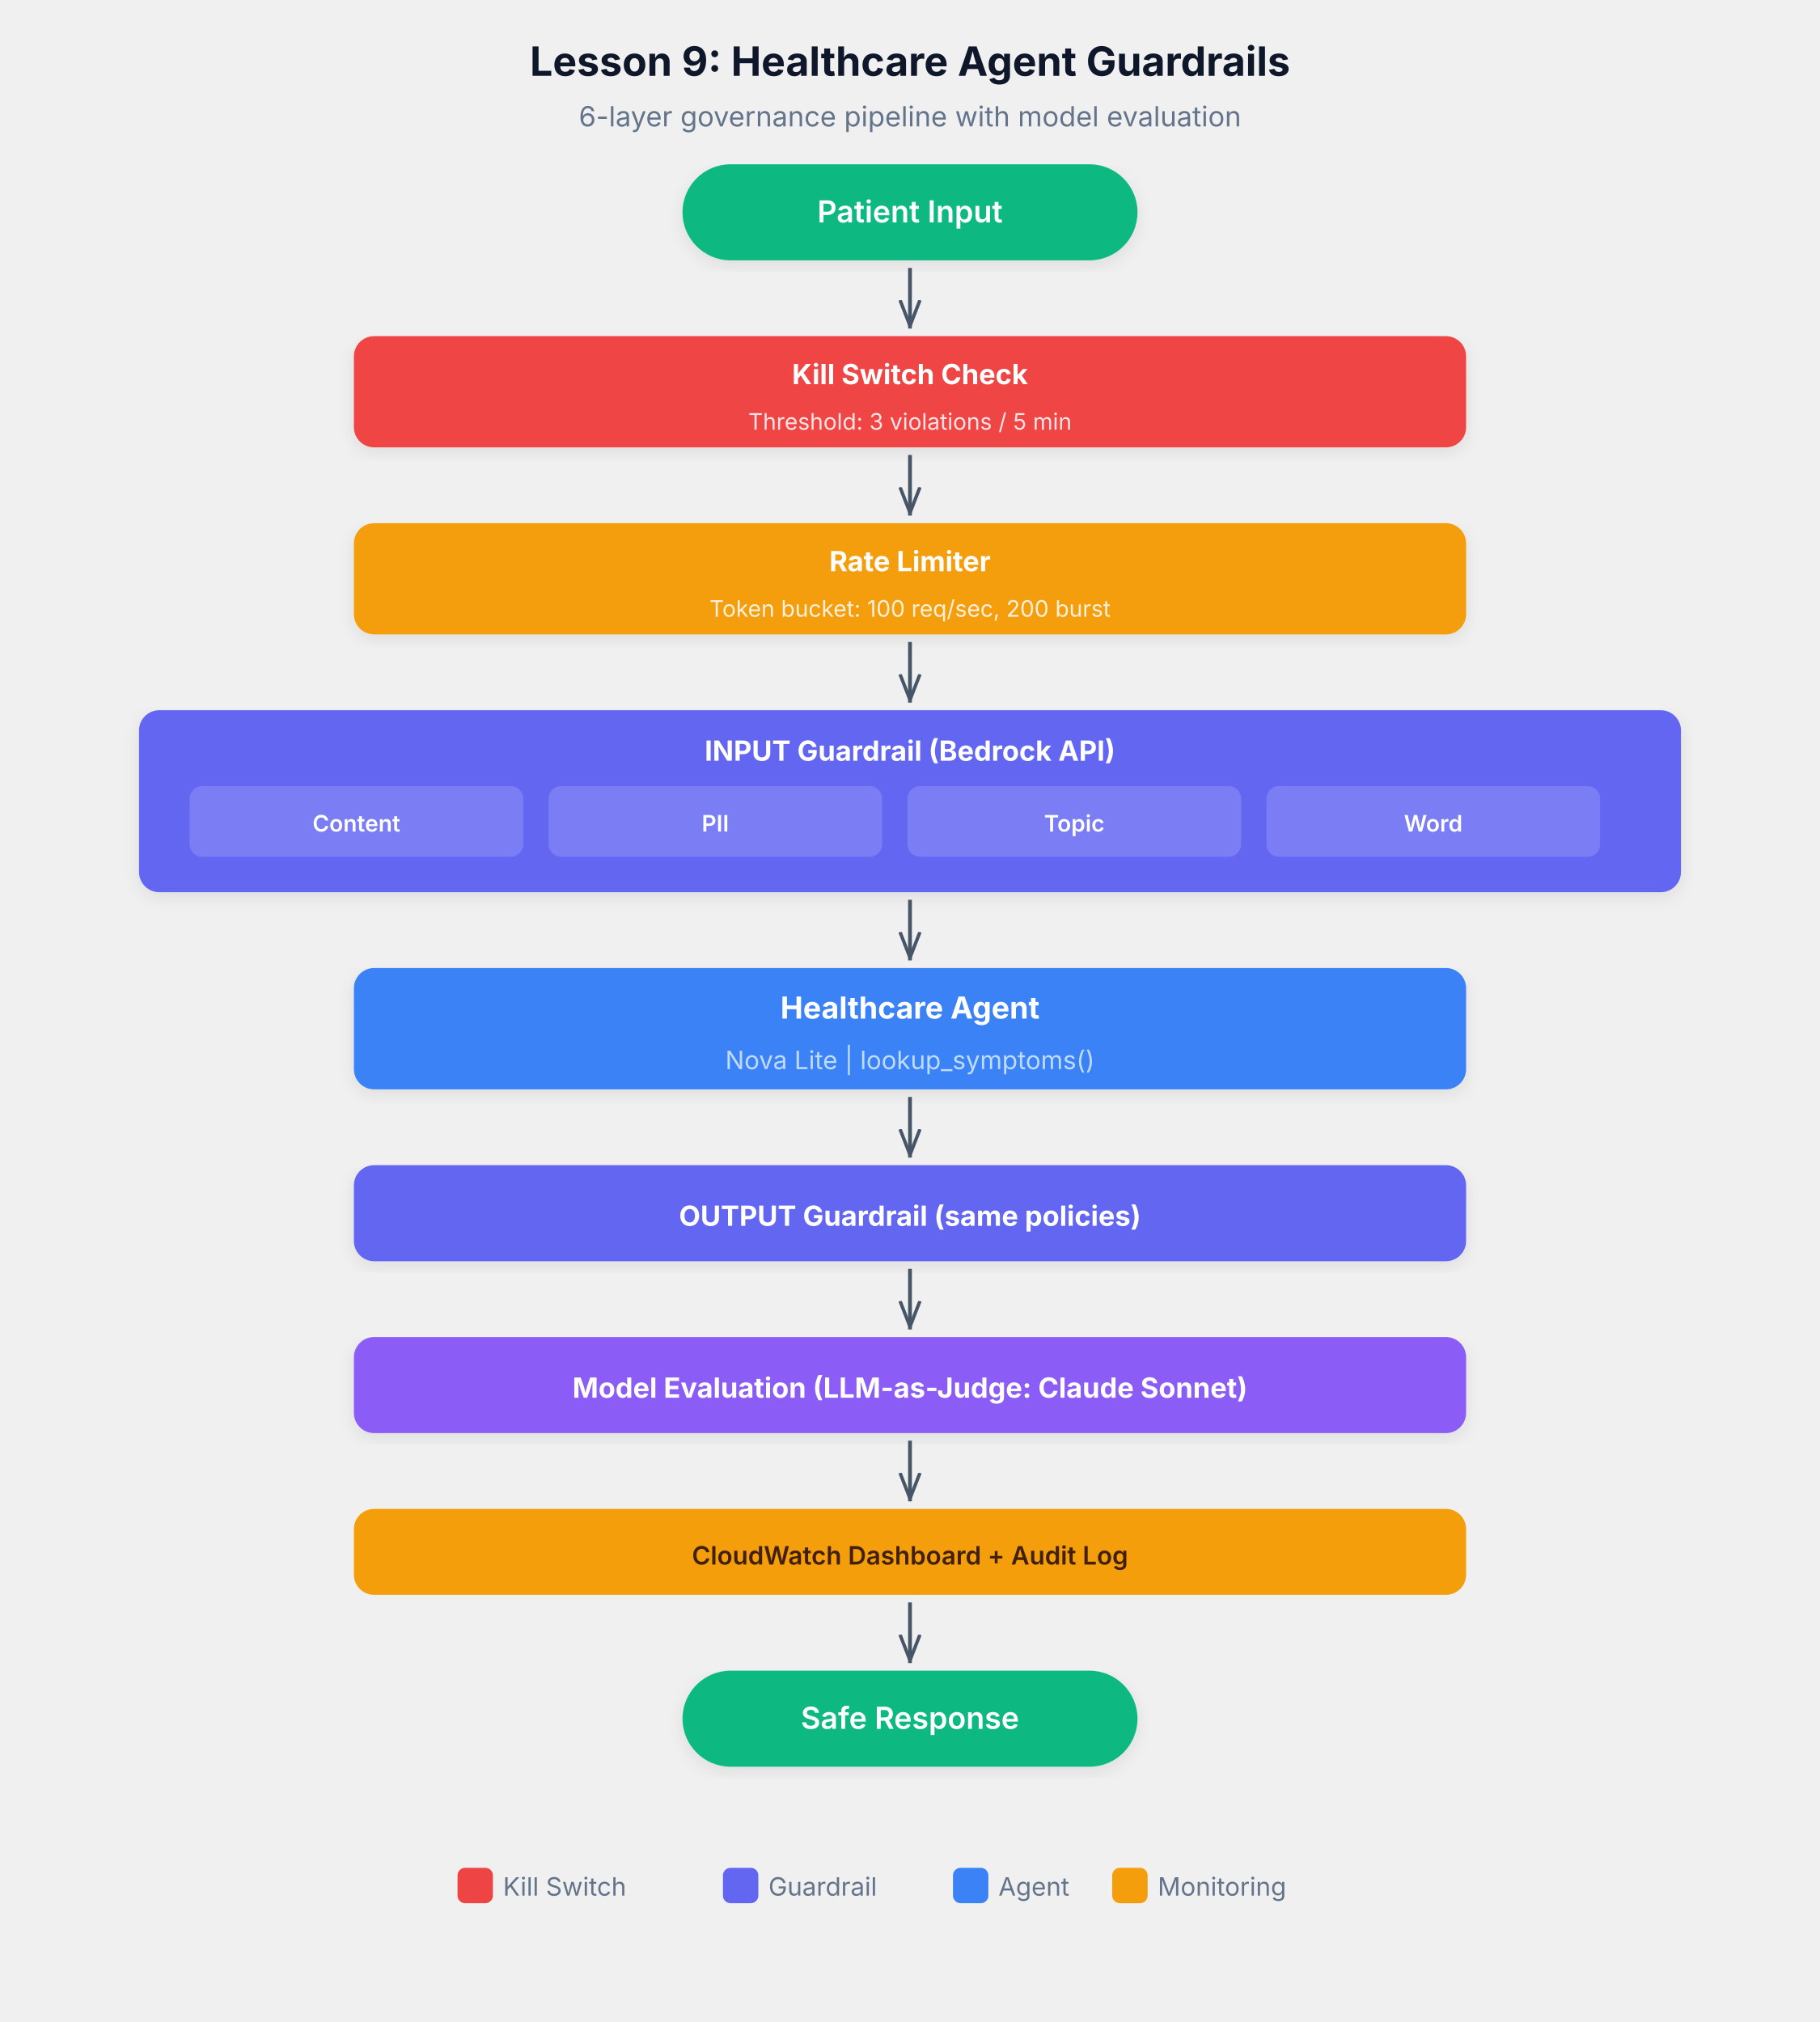
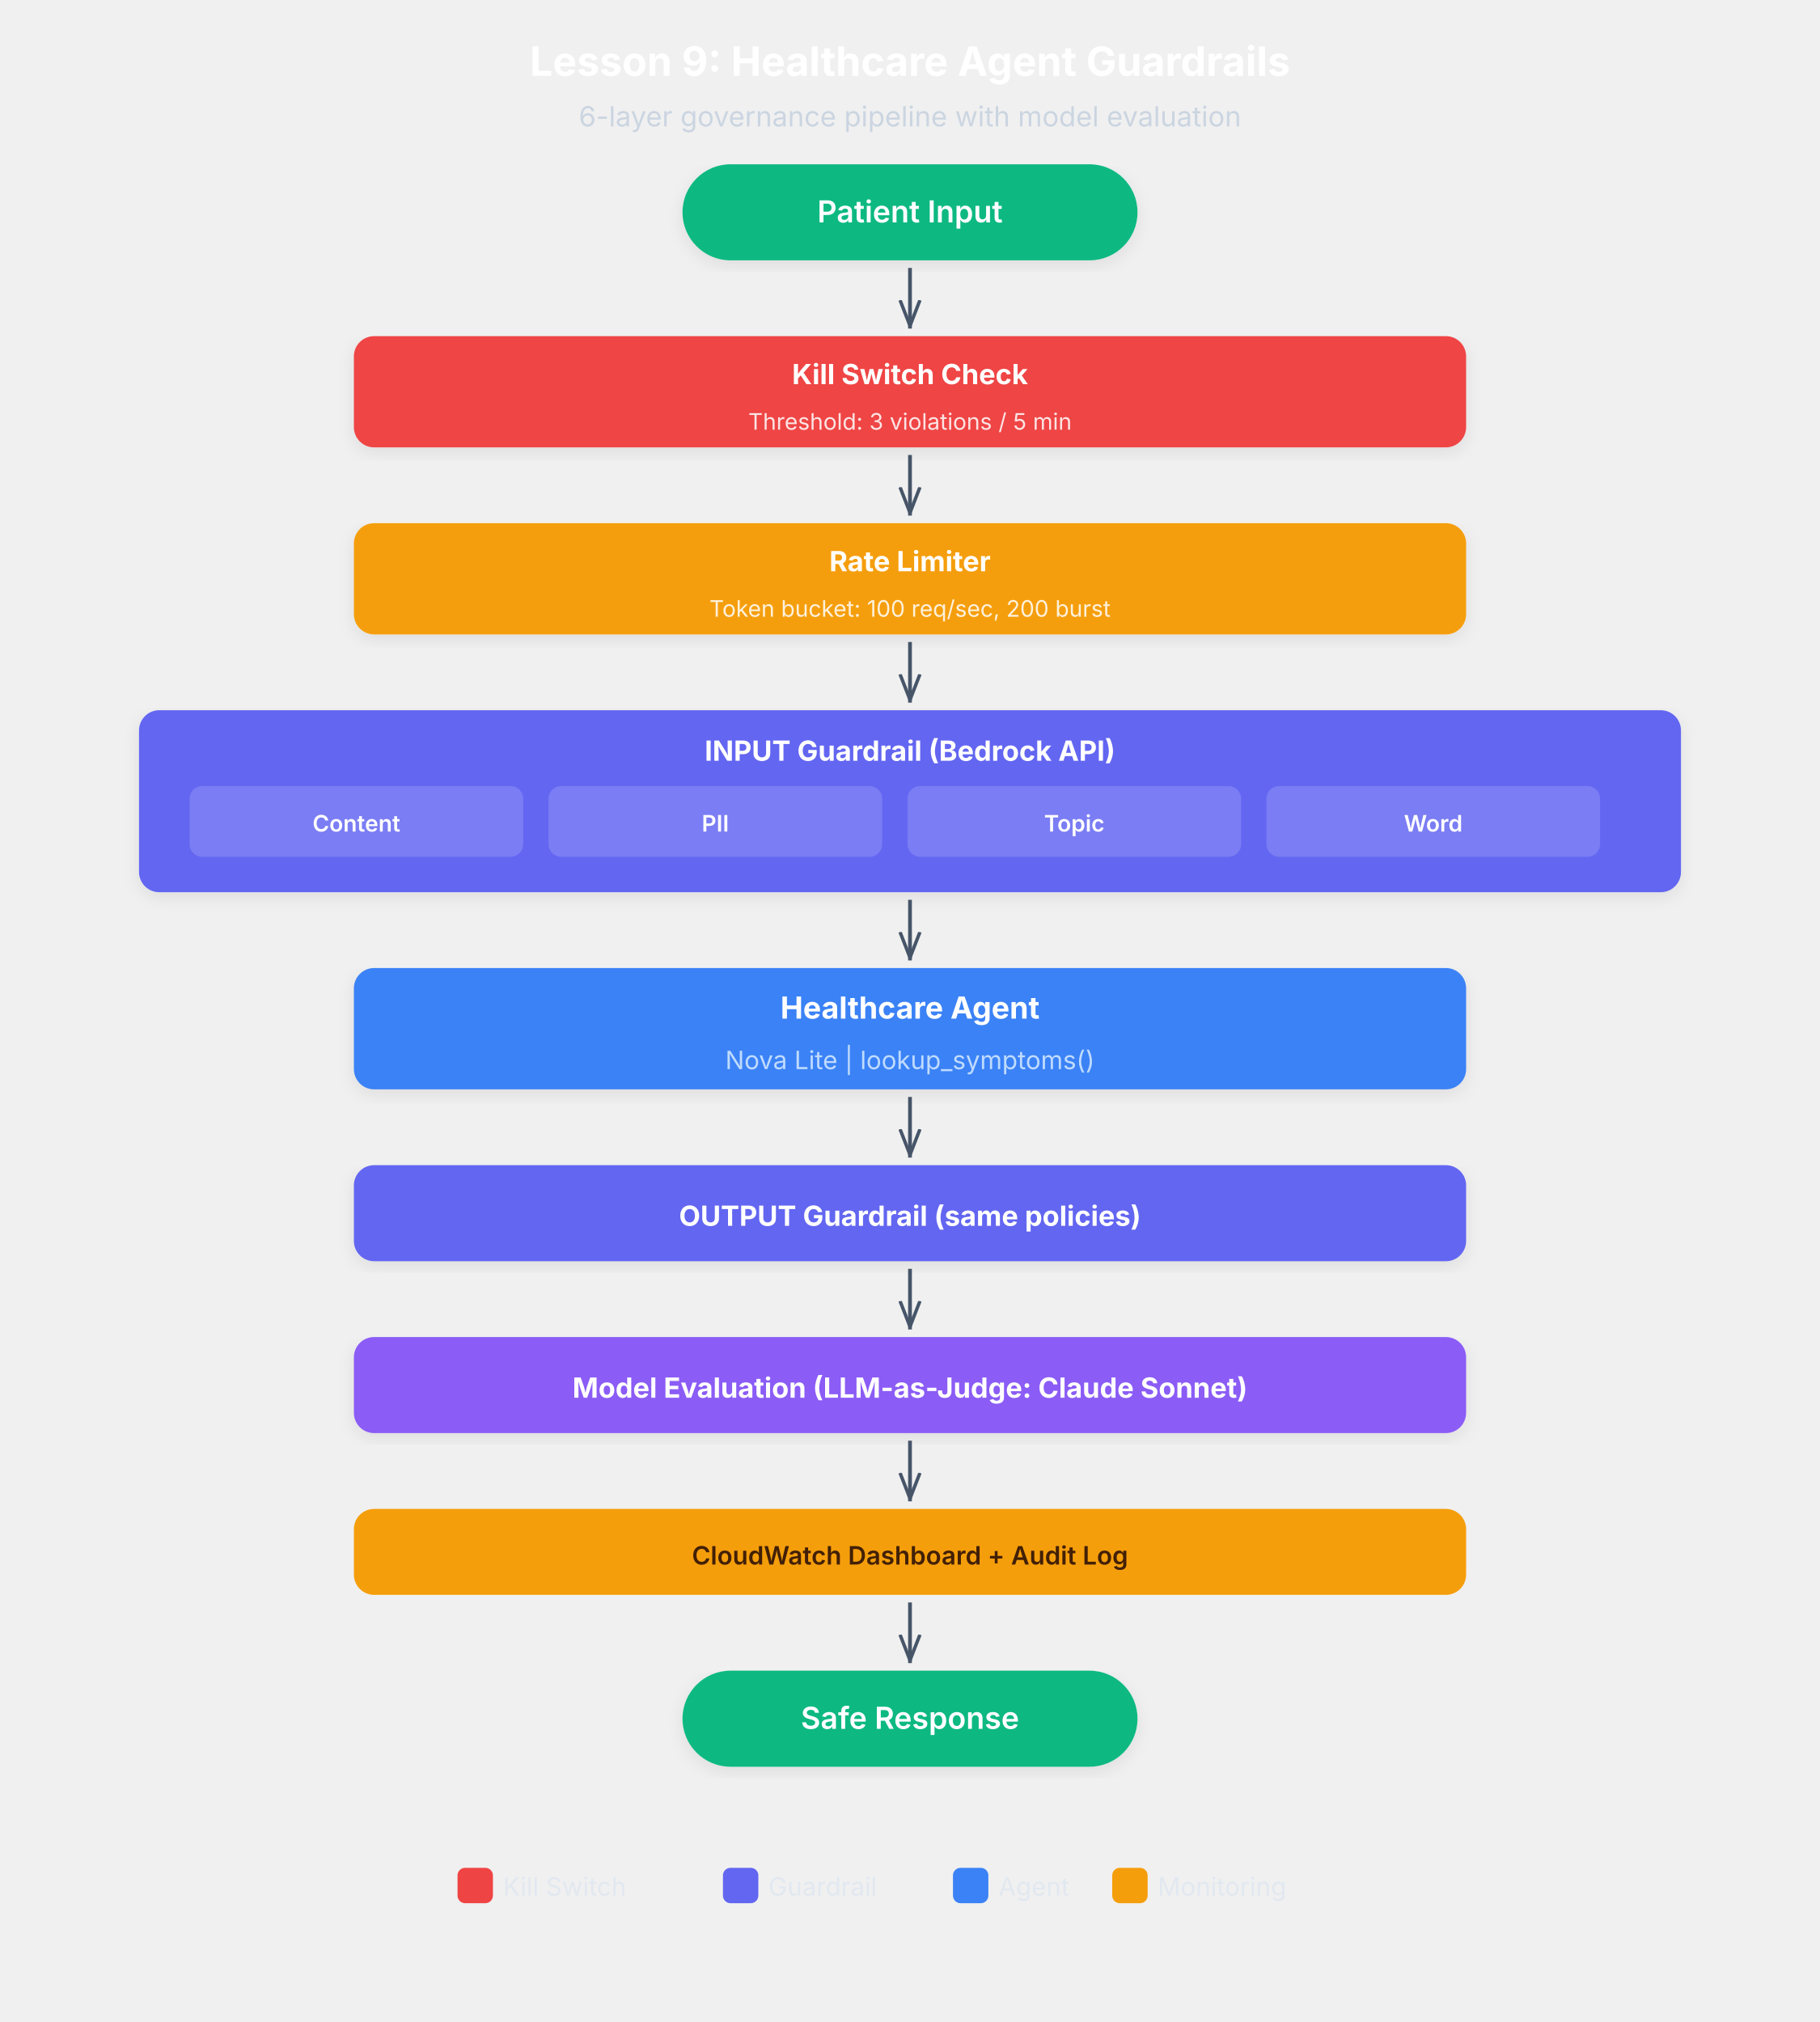
<svg xmlns="http://www.w3.org/2000/svg" viewBox="0 0 720 800" font-family="system-ui, -apple-system, &quot;Segoe UI&quot;, sans-serif">
  <defs>
    <filter id="sh" x="-4%" y="-4%" width="108%" height="116%">
      <feDropShadow dx="0" dy="2" stdDeviation="3" flood-opacity="0.08" />
    </filter>
    <marker id="a" viewBox="0 0 10 8" refX="10" refY="4" markerWidth="8" markerHeight="6" orient="auto">
      <path d="M0,0.5 L9,4 L0,7.5" fill="none" stroke="#475569" stroke-width="1.2" stroke-linejoin="round" />
    </marker>
    <marker id="ah" viewBox="0 0 10 8" refX="10" refY="4" markerWidth="8" markerHeight="6" orient="auto">
      <path d="M0,0.5 L9,4 L0,7.5" fill="none" stroke="#475569" stroke-width="1.2" stroke-linejoin="round" />
    </marker>
  </defs>
-   <text x="360" y="30" text-anchor="middle" font-size="16" font-weight="700" fill="#0f172a">Lesson 9: Healthcare Agent Guardrails</text>
-   <text x="360" y="50" text-anchor="middle" font-size="11" fill="#64748b">6-layer governance pipeline with model evaluation</text>
+   <text x="360" y="30" text-anchor="middle" font-size="16" font-weight="700" fill="#ffffff">Lesson 9: Healthcare Agent Guardrails</text>
+   <text x="360" y="50" text-anchor="middle" font-size="11" fill="#cbd5e1">6-layer governance pipeline with model evaluation</text>
  <rect x="270" y="65" width="180" height="38" rx="19" fill="#10b981" filter="url(#sh)" />
  <text x="360" y="88" text-anchor="middle" font-size="12" font-weight="600" fill="white">Patient Input</text>
  <rect x="140" y="133" width="440" height="44" rx="8" fill="#ef4444" filter="url(#sh)" />
  <text x="360" y="152" text-anchor="middle" font-size="11" font-weight="700" fill="white">Kill Switch Check</text>
  <text x="360" y="170" text-anchor="middle" font-size="9" fill="rgba(255,255,255,0.85)">Threshold: 3 violations / 5 min</text>
  <rect x="140" y="207" width="440" height="44" rx="8" fill="#f59e0b" filter="url(#sh)" />
  <text x="360" y="226" text-anchor="middle" font-size="11" font-weight="700" fill="white">Rate Limiter</text>
  <text x="360" y="244" text-anchor="middle" font-size="9" fill="rgba(255,255,255,0.85)">Token bucket: 100 req/sec, 200 burst</text>
  <rect x="55" y="281" width="610" height="72" rx="8" fill="#6366f1" filter="url(#sh)" />
  <text x="360" y="301" text-anchor="middle" font-size="11" font-weight="700" fill="white">INPUT Guardrail (Bedrock API)</text>
  <rect x="75" y="311" width="132" height="28" rx="5" fill="rgba(255,255,255,0.15)" />
  <text x="141" y="329" text-anchor="middle" font-size="9" font-weight="600" fill="white">Content</text>
  <rect x="217" y="311" width="132" height="28" rx="5" fill="rgba(255,255,255,0.15)" />
  <text x="283" y="329" text-anchor="middle" font-size="9" font-weight="600" fill="white">PII</text>
  <rect x="359" y="311" width="132" height="28" rx="5" fill="rgba(255,255,255,0.15)" />
  <text x="425" y="329" text-anchor="middle" font-size="9" font-weight="600" fill="white">Topic</text>
  <rect x="501" y="311" width="132" height="28" rx="5" fill="rgba(255,255,255,0.15)" />
  <text x="567" y="329" text-anchor="middle" font-size="9" font-weight="600" fill="white">Word</text>
  <rect x="140" y="383" width="440" height="48" rx="8" fill="#3b82f6" filter="url(#sh)" />
  <text x="360" y="403" text-anchor="middle" font-size="12" font-weight="700" fill="white">Healthcare Agent</text>
  <text x="360" y="423" text-anchor="middle" font-size="10" fill="#bfdbfe">Nova Lite | lookup_symptoms()</text>
  <rect x="140" y="461" width="440" height="38" rx="8" fill="#6366f1" filter="url(#sh)" />
  <text x="360" y="485" text-anchor="middle" font-size="11" font-weight="700" fill="white">OUTPUT Guardrail (same policies)</text>
  <rect x="140" y="529" width="440" height="38" rx="8" fill="#8b5cf6" filter="url(#sh)" />
  <text x="360" y="553" text-anchor="middle" font-size="11" font-weight="700" fill="white">Model Evaluation (LLM-as-Judge: Claude Sonnet)</text>
  <rect x="140" y="597" width="440" height="34" rx="8" fill="#f59e0b" />
  <text x="360" y="619" text-anchor="middle" font-size="10" font-weight="600" fill="#422006">CloudWatch Dashboard + Audit Log</text>
  <rect x="270" y="661" width="180" height="38" rx="19" fill="#10b981" filter="url(#sh)" />
  <text x="360" y="684" text-anchor="middle" font-size="12" font-weight="600" fill="white">Safe Response</text>
  <rect x="181" y="739" width="14" height="14" rx="3" fill="#ef4444" />
-   <text x="199" y="750" font-size="10" fill="#64748b">Kill Switch</text>
+   <text x="199" y="750" font-size="10" fill="#e2e8f0">Kill Switch</text>
  <rect x="286" y="739" width="14" height="14" rx="3" fill="#6366f1" />
-   <text x="304" y="750" font-size="10" fill="#64748b">Guardrail</text>
+   <text x="304" y="750" font-size="10" fill="#e2e8f0">Guardrail</text>
  <rect x="377" y="739" width="14" height="14" rx="3" fill="#3b82f6" />
-   <text x="395" y="750" font-size="10" fill="#64748b">Agent</text>
+   <text x="395" y="750" font-size="10" fill="#e2e8f0">Agent</text>
  <rect x="440" y="739" width="14" height="14" rx="3" fill="#f59e0b" />
-   <text x="458" y="750" font-size="10" fill="#64748b">Monitoring</text>
+   <text x="458" y="750" font-size="10" fill="#e2e8f0">Monitoring</text>
  <g id="arrows">
    <line x1="360" y1="106" x2="360" y2="130" stroke="#475569" stroke-width="1.5" marker-end="url(#a)" />
    <line x1="360" y1="180" x2="360" y2="204" stroke="#475569" stroke-width="1.5" marker-end="url(#a)" />
    <line x1="360" y1="254" x2="360" y2="278" stroke="#475569" stroke-width="1.5" marker-end="url(#a)" />
    <line x1="360" y1="356" x2="360" y2="380" stroke="#475569" stroke-width="1.5" marker-end="url(#a)" />
    <line x1="360" y1="434" x2="360" y2="458" stroke="#475569" stroke-width="1.5" marker-end="url(#a)" />
    <line x1="360" y1="502" x2="360" y2="526" stroke="#475569" stroke-width="1.5" marker-end="url(#a)" />
    <line x1="360" y1="570" x2="360" y2="594" stroke="#475569" stroke-width="1.5" marker-end="url(#a)" />
    <line x1="360" y1="634" x2="360" y2="658" stroke="#475569" stroke-width="1.5" marker-end="url(#a)" />
  </g>
</svg>
